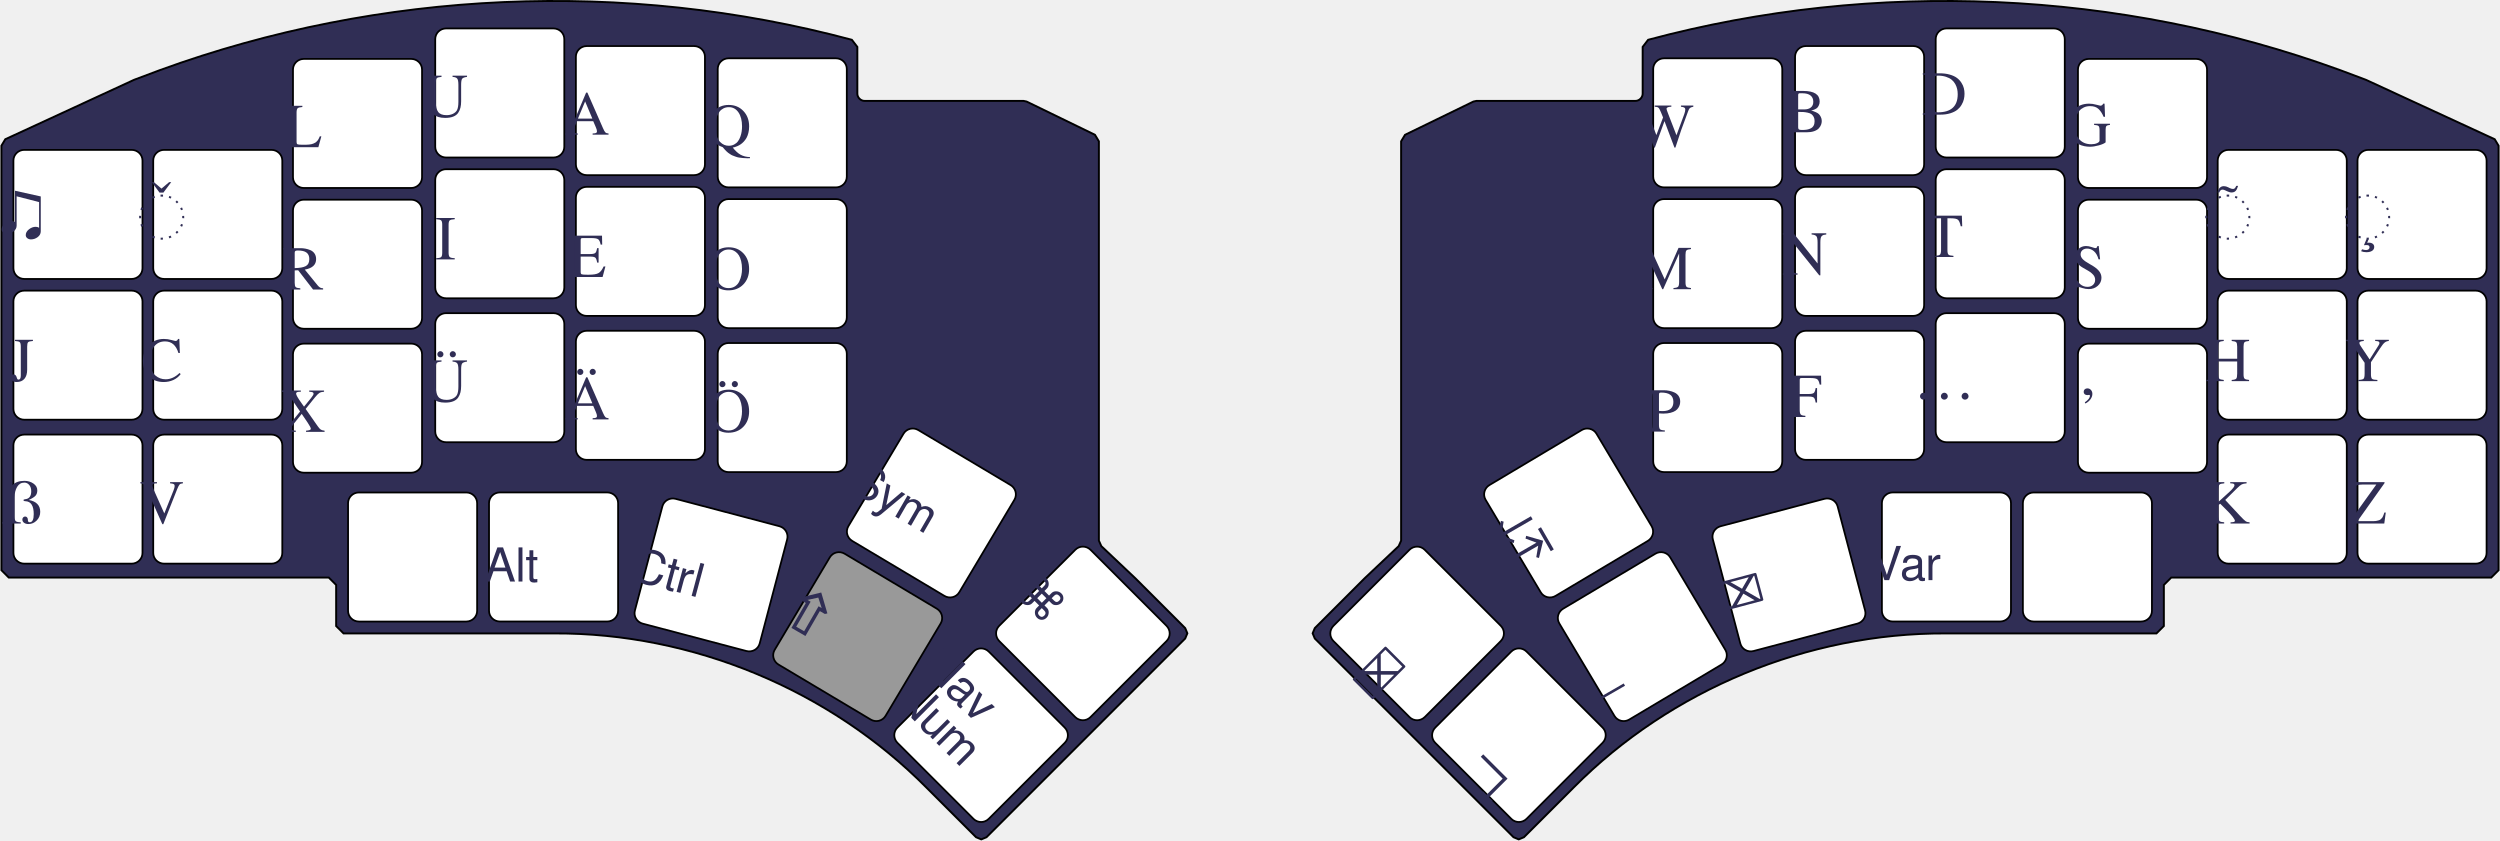
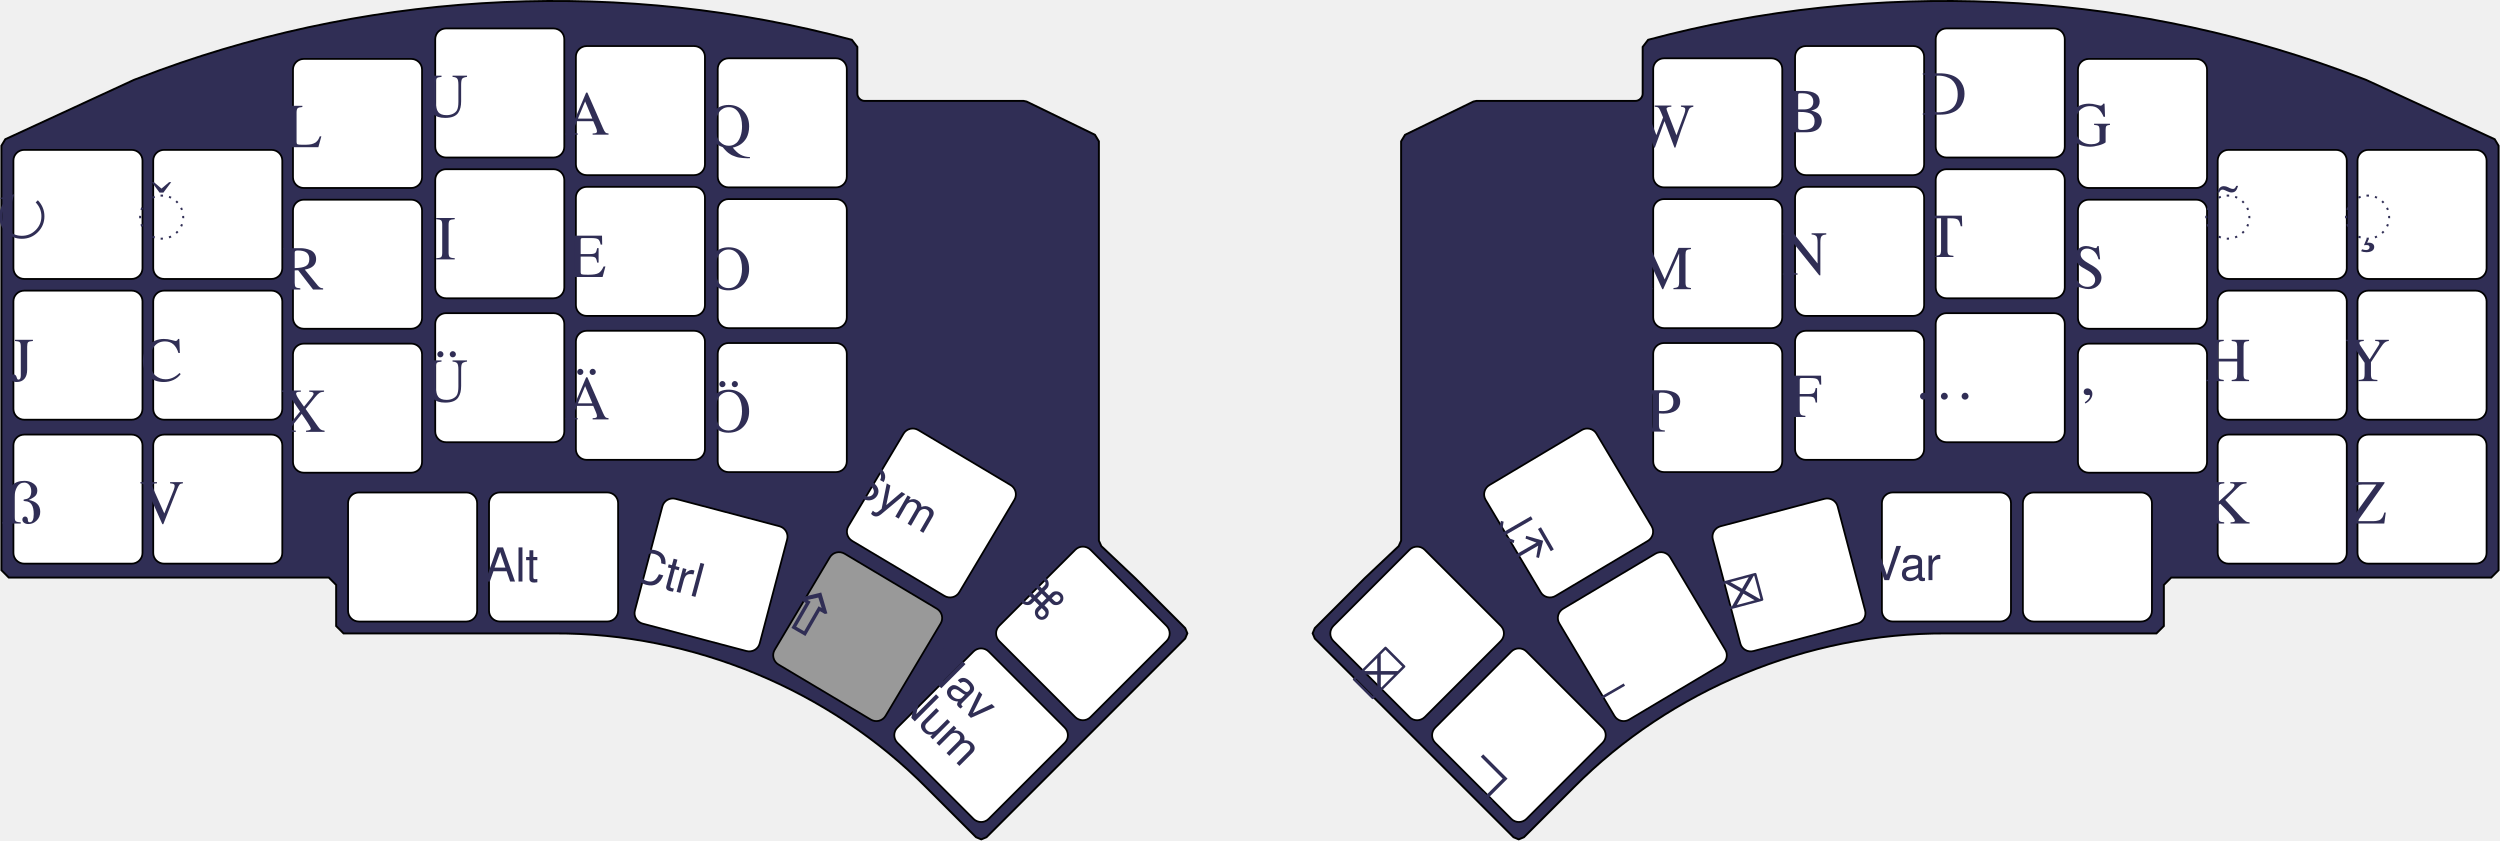
<svg xmlns="http://www.w3.org/2000/svg" viewBox="0 0 1281.106 430.683" width="33.896cm" height="11.395cm" version="1.1" id="svg72">
  <defs id="defs4">
    <marker id="DistanceX" orient="auto" refX="0" refY="0" style="overflow:visible">
      <path d="M 3,-3 -3,3 M 0,-5 V 5" style="stroke:#000000;stroke-width:0.5" id="path1" />
    </marker>
    <pattern id="Hatch" patternUnits="userSpaceOnUse" width="8" height="8" x="0" y="0">
      <path d="M8 4 l-4,4" stroke="#000000" stroke-width="0.25" linecap="square" id="path2" />
      <path d="M6 2 l-4,4" stroke="#000000" stroke-width="0.25" linecap="square" id="path3" />
      <path d="M4 0 l-4,4" stroke="#000000" stroke-width="0.25" linecap="square" id="path4" />
    </pattern>
    <symbol id="*MODEL_SPACE" />
    <symbol id="*PAPER_SPACE" />
  </defs>
  <g id="layer1" transform="translate(955.7768,-894.4584)">
    <path id="path64" style="fill:#302e55;fill-opacity:1;stroke:#000000" d="m 41.297,1219.052 c -70.712,-0.283 -140.885,28.783 -190.684,78.987 -8.485,8.485 -16.971,16.968 -25.456,25.453 l -2.673,1.109 -2.673,-1.109 -101.823,-101.822 -1.107,-2.673 1.107,-2.67 c 8.485,-8.484 16.97,-16.971 25.455,-25.458 l 17.511,-16.538 1.264,-2.821 1.4e-4,-4e-4 V 966.879 l 2.016,-3.343 35.043,-17.041 1.541,-0.328 h 81.401 c 2.024,0.049 3.829,-1.755 3.779,-3.78 V 918.502 l 2.809,-3.653 C 4.918,883.76 130.395,889.252 243.345,930.369 l 13.302,4.995 65.977,30.446 1.989,3.328 v 217.522 l 2.1e-4,2e-4 -3.779,3.78 H 156.856 l -3.78,3.781 v 21.051 l 1e-4,7e-4 -3.779,3.779 z" />
    <g id="layer2">
      <rect style="fill:#ffffff;stroke:#000000;stroke-width:0.92;stroke-opacity:1" id="rect72" width="66.142" height="66.142" x="252.322" y="1117.162" rx="5.563" ry="5.479" />
      <rect style="fill:#ffffff;stroke:#000000;stroke-width:0.92;stroke-opacity:1" id="rect73" width="66.142" height="66.142" x="252.322" y="1043.396" rx="5.563" ry="5.479" />
      <rect style="fill:#ffffff;stroke:#000000;stroke-width:0.92;stroke-opacity:1" id="rect74" width="66.142" height="66.142" x="252.322" y="971.261" rx="5.563" ry="5.479" />
      <rect style="fill:#ffffff;stroke:#000000;stroke-width:0.92;stroke-opacity:1" id="rect75" width="66.142" height="66.142" x="180.677" y="1117.162" rx="5.563" ry="5.479" />
      <rect style="fill:#ffffff;stroke:#000000;stroke-width:0.92;stroke-opacity:1" id="rect76" width="66.142" height="66.142" x="180.677" y="1043.396" rx="5.563" ry="5.479" />
      <rect style="fill:#ffffff;stroke:#000000;stroke-width:0.92;stroke-opacity:1" id="rect77" width="66.142" height="66.142" x="180.677" y="971.261" rx="5.563" ry="5.479" />
      <rect style="fill:#ffffff;stroke:#000000;stroke-width:0.92;stroke-opacity:1" id="rect78" width="66.142" height="66.142" x="109.061" y="1070.549" rx="5.563" ry="5.479" />
      <rect style="fill:#ffffff;stroke:#000000;stroke-width:0.92;stroke-opacity:1" id="rect79" width="66.142" height="66.142" x="109.061" y="996.784" rx="5.563" ry="5.479" />
      <rect style="fill:#ffffff;stroke:#000000;stroke-width:0.92;stroke-opacity:1" id="rect80" width="66.142" height="66.142" x="109.061" y="924.648" rx="5.563" ry="5.479" />
      <rect style="fill:#ffffff;stroke:#000000;stroke-width:0.92;stroke-opacity:1" id="rect81" width="66.142" height="66.142" x="36.163" y="1054.932" rx="5.563" ry="5.479" />
      <rect style="fill:#ffffff;stroke:#000000;stroke-width:0.92;stroke-opacity:1" id="rect82" width="66.142" height="66.142" x="36.163" y="981.166" rx="5.563" ry="5.479" />
      <rect style="fill:#ffffff;stroke:#000000;stroke-width:0.92;stroke-opacity:1" id="rect83" width="66.142" height="66.142" x="36.163" y="909.031" rx="5.563" ry="5.479" />
      <rect style="fill:#ffffff;stroke:#000000;stroke-width:0.92;stroke-opacity:1" id="rect84" width="66.142" height="66.142" x="-35.911" y="1063.967" rx="5.563" ry="5.479" />
      <rect style="fill:#ffffff;stroke:#000000;stroke-width:0.92;stroke-opacity:1" id="rect85" width="66.142" height="66.142" x="-35.911" y="990.202" rx="5.563" ry="5.479" />
      <rect style="fill:#ffffff;stroke:#000000;stroke-width:0.92;stroke-opacity:1" id="rect86" width="66.142" height="66.142" x="-35.911" y="918.066" rx="5.563" ry="5.479" />
      <rect style="fill:#ffffff;stroke:#000000;stroke-width:0.92;stroke-opacity:1" id="rect87" width="66.142" height="66.142" x="-108.604" y="1070.241" rx="5.563" ry="5.479" />
      <rect style="fill:#ffffff;stroke:#000000;stroke-width:0.92;stroke-opacity:1" id="rect88" width="66.142" height="66.142" x="-108.604" y="996.476" rx="5.563" ry="5.479" />
      <rect style="fill:#ffffff;stroke:#000000;stroke-width:0.92;stroke-opacity:1" id="rect89" width="66.142" height="66.142" x="-108.604" y="924.341" rx="5.563" ry="5.479" />
      <rect style="fill:#ffffff;stroke:#000000;stroke-width:0.92;stroke-opacity:1" id="rect90" width="66.142" height="66.142" x="80.835" y="1146.825" rx="5.563" ry="5.479" />
      <rect style="fill:#ffffff;stroke:#000000;stroke-width:0.92;stroke-opacity:1" id="rect91" width="66.142" height="66.142" x="8.595" y="1146.804" rx="5.563" ry="5.479" />
      <rect style="fill:#ffffff;stroke:#000000;stroke-width:0.92;stroke-opacity:1" id="rect97" width="66.142" height="66.142" x="-756.245" y="956.962" rx="5.563" ry="5.479" transform="rotate(-30.80289,-4.54e-5,-1.5015729e-6)" />
      <rect style="fill:#ffffff;stroke:#000000;stroke-width:0.92;stroke-opacity:1" id="rect98" width="66.142" height="66.142" x="-756.245" y="883.197" rx="5.563" ry="5.479" transform="rotate(-30.80289,-4.54e-5,-1.5015729e-6)" />
      <rect style="fill:#ffffff;stroke:#000000;stroke-width:0.92;stroke-opacity:1" id="rect100" width="66.142" height="66.142" x="-1057.519" y="740.217" rx="5.563" ry="5.479" transform="rotate(-45.00803,2.7067894e-6,1.0680611e-6)" />
      <rect style="fill:#ffffff;stroke:#000000;stroke-width:0.92;stroke-opacity:1" id="rect101" width="66.142" height="66.142" x="-1057.519" y="666.451" rx="5.563" ry="5.479" transform="rotate(-45.00803,2.7067894e-6,1.0680611e-6)" />
      <rect style="fill:#ffffff;stroke:#000000;stroke-width:0.92;stroke-opacity:1" id="rect102" width="66.142" height="66.142" x="-374.237" y="1106.686" rx="5.563" ry="5.479" transform="rotate(-14.78418,-4.0243595e-5,3.422599e-5)" />
    </g>
    <g id="layer3">
      <text xml:space="preserve" style="font-style:normal;font-variant:normal;font-weight:normal;font-stretch:normal;font-size:32px;line-height:1;font-family:FreeSerif;-inkscape-font-specification:FreeSerif;text-align:center;text-anchor:middle;fill:#302e55;fill-opacity:1;stroke:#000000;stroke-width:0.996;stroke-opacity:1" x="-74.872" y="969.726" id="text129">
        <tspan id="tspan129" x="-74.872" y="969.726" style="font-size:32px;fill-opacity:1;stroke:none;stroke-linejoin:bevel">W</tspan>
      </text>
      <text xml:space="preserve" style="font-style:normal;font-variant:normal;font-weight:normal;font-stretch:normal;font-size:32px;line-height:1;font-family:FreeSerif;-inkscape-font-specification:FreeSerif;text-align:center;text-anchor:middle;fill:#302e55;fill-opacity:1;stroke:#000000;stroke-width:0.996;stroke-opacity:1" x="-74.872" y="1042.675" id="text130">
        <tspan id="tspan130" x="-74.872" y="1042.675" style="font-size:32px;fill-opacity:1;stroke:none;stroke-linejoin:bevel">M</tspan>
      </text>
      <text xml:space="preserve" style="font-style:normal;font-variant:normal;font-weight:normal;font-stretch:normal;font-size:32px;line-height:1;font-family:FreeSerif;-inkscape-font-specification:FreeSerif;text-align:center;text-anchor:middle;fill:#302e55;fill-opacity:1;stroke:#000000;stroke-width:0.996;stroke-opacity:1" x="-74.872" y="1115.623" id="text131">
        <tspan id="tspan131" x="-74.872" y="1115.623" style="font-size:32px;fill-opacity:1;stroke:none;stroke-linejoin:bevel">P</tspan>
      </text>
      <text xml:space="preserve" style="font-style:normal;font-variant:normal;font-weight:normal;font-stretch:normal;font-size:32px;line-height:1;font-family:FreeSerif;-inkscape-font-specification:FreeSerif;text-align:center;text-anchor:middle;fill:#302e55;fill-opacity:1;stroke:#000000;stroke-width:0.996;stroke-opacity:1" x="-3.032" y="962.247" id="text132">
        <tspan id="tspan132" x="-3.032" y="962.247" style="font-size:32px;fill-opacity:1;stroke:none;stroke-linejoin:bevel">B</tspan>
      </text>
      <text xml:space="preserve" style="font-style:normal;font-variant:normal;font-weight:normal;font-stretch:normal;font-size:32px;line-height:1;font-family:FreeSerif;-inkscape-font-specification:FreeSerif;text-align:center;text-anchor:middle;fill:#302e55;fill-opacity:1;stroke:#000000;stroke-width:0.996;stroke-opacity:1" x="-3.032" y="1035.195" id="text133">
        <tspan id="tspan133" x="-3.032" y="1035.195" style="font-size:32px;fill-opacity:1;stroke:none;stroke-linejoin:bevel">N</tspan>
      </text>
      <text xml:space="preserve" style="font-style:normal;font-variant:normal;font-weight:normal;font-stretch:normal;font-size:32px;line-height:1;font-family:FreeSerif;-inkscape-font-specification:FreeSerif;text-align:center;text-anchor:middle;fill:#302e55;fill-opacity:1;stroke:#000000;stroke-width:0.996;stroke-opacity:1" x="-3.032" y="1108.144" id="text134">
        <tspan id="tspan134" x="-3.032" y="1108.144" style="font-size:32px;fill-opacity:1;stroke:none;stroke-linejoin:bevel">F</tspan>
      </text>
      <text xml:space="preserve" style="font-style:normal;font-variant:normal;font-weight:normal;font-stretch:normal;font-size:32px;line-height:1;font-family:FreeSerif;-inkscape-font-specification:FreeSerif;text-align:center;text-anchor:middle;fill:#302e55;fill-opacity:1;stroke:#000000;stroke-width:0.996;stroke-opacity:1" x="68.542" y="953.214" id="text135">
        <tspan id="tspan135" x="68.542" y="953.214" style="font-size:32px;fill-opacity:1;stroke:none;stroke-linejoin:bevel">D</tspan>
      </text>
      <text xml:space="preserve" style="font-style:normal;font-variant:normal;font-weight:normal;font-stretch:normal;font-size:32px;line-height:1;font-family:FreeSerif;-inkscape-font-specification:FreeSerif;text-align:center;text-anchor:middle;fill:#302e55;fill-opacity:1;stroke:#000000;stroke-width:0.996;stroke-opacity:1" x="68.542" y="1026.162" id="text136">
        <tspan id="tspan136" x="68.542" y="1026.162" style="font-size:32px;fill-opacity:1;stroke:none;stroke-linejoin:bevel">T</tspan>
      </text>
      <text xml:space="preserve" style="font-style:normal;font-variant:normal;font-weight:normal;font-stretch:normal;font-size:32px;line-height:1;font-family:FreeSerif;-inkscape-font-specification:FreeSerif;text-align:center;text-anchor:middle;fill:#302e55;fill-opacity:1;stroke:#000000;stroke-width:0.996;stroke-opacity:1" x="68.542" y="1099.111" id="text137">
        <tspan id="tspan137" x="68.542" y="1099.111" style="font-size:32px;fill-opacity:1;stroke:none;stroke-linejoin:bevel">…</tspan>
      </text>
      <text xml:space="preserve" style="font-style:normal;font-variant:normal;font-weight:normal;font-stretch:normal;font-size:32px;line-height:1;font-family:FreeSerif;-inkscape-font-specification:FreeSerif;text-align:center;text-anchor:middle;fill:#302e55;fill-opacity:1;stroke:#000000;stroke-width:0.996;stroke-opacity:1" x="142.242" y="969.206" id="text138">
        <tspan id="tspan138" x="142.242" y="969.206" style="font-size:32px;fill-opacity:1;stroke:none;stroke-linejoin:bevel">G</tspan>
      </text>
      <text xml:space="preserve" style="font-style:normal;font-variant:normal;font-weight:normal;font-stretch:normal;font-size:32px;line-height:1;font-family:FreeSerif;-inkscape-font-specification:FreeSerif;text-align:center;text-anchor:middle;fill:#302e55;fill-opacity:1;stroke:#000000;stroke-width:0.996;stroke-opacity:1" x="142.242" y="1042.155" id="text139">
        <tspan id="tspan139" x="142.242" y="1042.155" style="font-size:32px;fill-opacity:1;stroke:none;stroke-linejoin:bevel">S</tspan>
      </text>
      <text xml:space="preserve" style="font-style:normal;font-variant:normal;font-weight:normal;font-stretch:normal;font-size:32px;line-height:1;font-family:FreeSerif;-inkscape-font-specification:FreeSerif;text-align:center;text-anchor:middle;fill:#302e55;fill-opacity:1;stroke:#000000;stroke-width:0.996;stroke-opacity:1" x="142.242" y="1115.104" id="text140">
        <tspan id="tspan140" x="142.242" y="1115.104" style="font-size:32px;fill-opacity:1;stroke:none;stroke-linejoin:bevel">’</tspan>
      </text>
      <text xml:space="preserve" style="font-style:normal;font-variant:normal;font-weight:normal;font-stretch:normal;font-size:32px;line-height:1;font-family:FreeSerif;-inkscape-font-specification:FreeSerif;text-align:center;text-anchor:middle;fill:#302e55;fill-opacity:1;stroke:#000000;stroke-width:0.996;stroke-opacity:1" x="213.831" y="1016.826" id="text141">
        <tspan id="tspan141" x="213.831" y="1016.826" style="font-size:32px;fill-opacity:1;stroke:none;stroke-linejoin:bevel">◌̃</tspan>
      </text>
      <text xml:space="preserve" style="font-style:normal;font-variant:normal;font-weight:normal;font-stretch:normal;font-size:32px;line-height:1;font-family:FreeSerif;-inkscape-font-specification:FreeSerif;text-align:center;text-anchor:middle;fill:#302e55;fill-opacity:1;stroke:#000000;stroke-width:0.996;stroke-opacity:1" x="213.831" y="1089.775" id="text142">
        <tspan id="tspan142" x="213.831" y="1089.775" style="font-size:32px;fill-opacity:1;stroke:none;stroke-linejoin:bevel">H</tspan>
      </text>
      <text xml:space="preserve" style="font-style:normal;font-variant:normal;font-weight:normal;font-stretch:normal;font-size:32px;line-height:1;font-family:FreeSerif;-inkscape-font-specification:FreeSerif;text-align:center;text-anchor:middle;fill:#302e55;fill-opacity:1;stroke:#000000;stroke-width:0.996;stroke-opacity:1" x="213.831" y="1162.724" id="text143">
        <tspan id="tspan143" x="213.831" y="1162.724" style="font-size:32px;fill-opacity:1;stroke:none;stroke-linejoin:bevel">K</tspan>
      </text>
      <text xml:space="preserve" style="font-style:normal;font-variant:normal;font-weight:normal;font-stretch:normal;font-size:32px;line-height:1;font-family:FreeSerif;-inkscape-font-specification:FreeSerif;text-align:center;text-anchor:middle;fill:#302e55;fill-opacity:1;stroke:#000000;stroke-width:0.996;stroke-opacity:1" x="285.473" y="1016.826" id="text144">
        <tspan id="tspan144" x="285.473" y="1016.826" style="font-size:32px;fill-opacity:1;stroke:none;stroke-linejoin:bevel">◌̧</tspan>
      </text>
      <text xml:space="preserve" style="font-style:normal;font-variant:normal;font-weight:normal;font-stretch:normal;font-size:32px;line-height:1;font-family:FreeSerif;-inkscape-font-specification:FreeSerif;text-align:center;text-anchor:middle;fill:#302e55;fill-opacity:1;stroke:#000000;stroke-width:0.996;stroke-opacity:1" x="285.473" y="1089.775" id="text145">
        <tspan id="tspan145" x="285.473" y="1089.775" style="font-size:32px;fill-opacity:1;stroke:none;stroke-linejoin:bevel">Y</tspan>
      </text>
      <text xml:space="preserve" style="font-style:normal;font-variant:normal;font-weight:normal;font-stretch:normal;font-size:32px;line-height:1;font-family:FreeSerif;-inkscape-font-specification:FreeSerif;text-align:center;text-anchor:middle;fill:#302e55;fill-opacity:1;stroke:#000000;stroke-width:0.996;stroke-opacity:1" x="285.473" y="1162.724" id="text146">
        <tspan id="tspan146" x="285.473" y="1162.724" style="font-size:32px;fill-opacity:1;stroke:none;stroke-linejoin:bevel">Z</tspan>
      </text>
      <text xml:space="preserve" style="font-style:normal;font-variant:normal;font-weight:normal;font-stretch:normal;font-size:32px;line-height:1;font-family:FreeSerif;-inkscape-font-specification:FreeSerif;text-align:center;text-anchor:middle;fill:#302e55;fill-opacity:1;stroke:#000000;stroke-width:0.996;stroke-opacity:1" x="113.572" y="1191.866" id="text147">
        <tspan id="tspan147" x="113.572" y="1191.866" style="font-size:32px;fill-opacity:1;stroke:none;stroke-linejoin:bevel" />
      </text>
      <text xml:space="preserve" style="font-style:normal;font-variant:normal;font-weight:normal;font-stretch:normal;font-size:24px;line-height:1;font-family:FreeSans;-inkscape-font-specification:FreeSans;text-align:center;text-anchor:middle;fill:#302e55;fill-opacity:1;stroke:#000000;stroke-width:0.996;stroke-opacity:1" x="42.128" y="1191.735" id="text148">
        <tspan id="tspan148" x="42.128" y="1191.735" style="font-style:normal;font-variant:normal;font-weight:normal;font-stretch:normal;font-size:24px;font-family:FreeSans;-inkscape-font-specification:FreeSans;fill-opacity:1;stroke:none;stroke-linejoin:bevel">Var</tspan>
      </text>
      <text xml:space="preserve" style="font-style:normal;font-variant:normal;font-weight:normal;font-stretch:normal;font-size:32px;line-height:1;font-family:FreeSerif;-inkscape-font-specification:FreeSerif;text-align:center;text-anchor:middle;fill:#302e55;fill-opacity:1;stroke:#000000;stroke-width:0.996;stroke-opacity:1" x="-709.492" y="1013.67" id="text149" transform="rotate(-30,5.6941888e-6,1.0416908e-6)">
        <tspan id="tspan149" x="-709.492" y="1013.67" style="font-size:32px;fill-opacity:1;stroke:none;stroke-linejoin:bevel">_</tspan>
      </text>
      <text xml:space="preserve" style="font-style:normal;font-variant:normal;font-weight:normal;font-stretch:normal;font-size:32px;line-height:1;font-family:FreeSerif;-inkscape-font-specification:FreeSerif;text-align:center;text-anchor:middle;fill:#302e55;fill-opacity:1;stroke:#000000;stroke-width:0.996;stroke-opacity:1" x="-710.632" y="938.685" id="text152" transform="rotate(-30,5.6941888e-6,1.0416908e-6)">
        <tspan id="tspan152" x="-710.632" y="938.685" style="font-size:32px;fill-opacity:1;stroke:none;stroke-linejoin:bevel">↹</tspan>
      </text>
      <text xml:space="preserve" style="font-style:normal;font-variant:normal;font-weight:normal;font-stretch:normal;font-size:32px;line-height:1;font-family:FreeSerif;-inkscape-font-specification:FreeSerif;text-align:center;text-anchor:middle;fill:#302e55;fill-opacity:1;stroke:#000000;stroke-width:0.996;stroke-opacity:1" x="-346.006" y="1147.73" id="text160" transform="rotate(-15)">
        <tspan id="tspan160" x="-346.006" y="1147.73" style="font-size:32px;fill-opacity:1;stroke:none;stroke-linejoin:bevel">⌫</tspan>
      </text>
      <text xml:space="preserve" style="font-style:normal;font-variant:normal;font-weight:normal;font-stretch:normal;font-size:32px;line-height:1;font-family:FreeSerif;-inkscape-font-specification:FreeSerif;text-align:center;text-anchor:middle;fill:#302e55;fill-opacity:1;stroke:#000000;stroke-width:0.996;stroke-opacity:1" x="-1024.946" y="787.226" id="text161" transform="rotate(-45,9.0165756e-7,4.8071894e-6)">
        <tspan id="tspan161" x="-1024.946" y="787.226" style="font-size:32px;fill-opacity:1;stroke:none;stroke-linejoin:bevel">↵</tspan>
      </text>
      <text xml:space="preserve" style="font-style:normal;font-variant:normal;font-weight:normal;font-stretch:normal;font-size:32px;line-height:1;font-family:FreeSerif;-inkscape-font-specification:FreeSerif;text-align:center;text-anchor:middle;fill:#302e55;fill-opacity:1;stroke:#000000;stroke-width:0.996;stroke-opacity:1" x="-1024.439" y="707.568" id="text162" transform="rotate(-45)">
        <tspan id="tspan162" x="-1024.439" y="707.568" style="font-size:32px;fill-opacity:1;stroke:none;stroke-linejoin:bevel">⌧</tspan>
      </text>
    </g>
  </g>
  <g id="g211" transform="matrix(-1,0,0,1,325.3293,-894.4584)">
    <path id="path162" style="fill:#302e55;fill-opacity:1;stroke:#000000" d="m 41.297,1219.052 c -70.712,-0.283 -140.885,28.783 -190.684,78.987 -8.485,8.485 -16.971,16.968 -25.456,25.453 l -2.673,1.109 -2.673,-1.109 -101.823,-101.822 -1.107,-2.673 1.107,-2.67 c 8.485,-8.484 16.97,-16.971 25.455,-25.458 l 17.511,-16.538 1.264,-2.821 1.4e-4,-4e-4 V 966.879 l 2.016,-3.343 35.043,-17.041 1.541,-0.328 h 81.401 c 2.024,0.049 3.829,-1.755 3.779,-3.78 V 918.502 l 2.809,-3.653 C 4.918,883.76 130.395,889.252 243.345,930.369 l 13.302,4.995 65.977,30.446 1.989,3.328 v 217.522 l 2.1e-4,2e-4 -3.779,3.78 H 156.856 l -3.78,3.781 v 21.051 l 1e-4,7e-4 -3.779,3.779 z" />
    <g id="g186">
      <rect style="fill:#ffffff;stroke:#000000;stroke-width:0.92;stroke-opacity:1" id="rect162" width="66.142" height="66.142" x="252.322" y="1117.162" rx="5.563" ry="5.479" />
      <rect style="fill:#ffffff;stroke:#000000;stroke-width:0.92;stroke-opacity:1" id="rect163" width="66.142" height="66.142" x="252.322" y="1043.396" rx="5.563" ry="5.479" />
      <rect style="fill:#ffffff;stroke:#000000;stroke-width:0.92;stroke-opacity:1" id="rect164" width="66.142" height="66.142" x="252.322" y="971.261" rx="5.563" ry="5.479" />
      <rect style="fill:#ffffff;stroke:#000000;stroke-width:0.92;stroke-opacity:1" id="rect165" width="66.142" height="66.142" x="180.677" y="1117.162" rx="5.563" ry="5.479" />
      <rect style="fill:#ffffff;stroke:#000000;stroke-width:0.92;stroke-opacity:1" id="rect166" width="66.142" height="66.142" x="180.677" y="1043.396" rx="5.563" ry="5.479" />
      <rect style="fill:#ffffff;stroke:#000000;stroke-width:0.92;stroke-opacity:1" id="rect167" width="66.142" height="66.142" x="180.677" y="971.261" rx="5.563" ry="5.479" />
      <rect style="fill:#ffffff;stroke:#000000;stroke-width:0.92;stroke-opacity:1" id="rect168" width="66.142" height="66.142" x="109.061" y="1070.549" rx="5.563" ry="5.479" />
      <rect style="fill:#ffffff;stroke:#000000;stroke-width:0.92;stroke-opacity:1" id="rect169" width="66.142" height="66.142" x="109.061" y="996.784" rx="5.563" ry="5.479" />
      <rect style="fill:#ffffff;stroke:#000000;stroke-width:0.92;stroke-opacity:1" id="rect170" width="66.142" height="66.142" x="109.061" y="924.648" rx="5.563" ry="5.479" />
      <rect style="fill:#ffffff;stroke:#000000;stroke-width:0.92;stroke-opacity:1" id="rect171" width="66.142" height="66.142" x="36.163" y="1054.932" rx="5.563" ry="5.479" />
      <rect style="fill:#ffffff;stroke:#000000;stroke-width:0.92;stroke-opacity:1" id="rect172" width="66.142" height="66.142" x="36.163" y="981.166" rx="5.563" ry="5.479" />
      <rect style="fill:#ffffff;stroke:#000000;stroke-width:0.92;stroke-opacity:1" id="rect173" width="66.142" height="66.142" x="36.163" y="909.031" rx="5.563" ry="5.479" />
      <rect style="fill:#ffffff;stroke:#000000;stroke-width:0.92;stroke-opacity:1" id="rect174" width="66.142" height="66.142" x="-35.911" y="1063.967" rx="5.563" ry="5.479" />
      <rect style="fill:#ffffff;stroke:#000000;stroke-width:0.92;stroke-opacity:1" id="rect175" width="66.142" height="66.142" x="-35.911" y="990.202" rx="5.563" ry="5.479" />
      <rect style="fill:#ffffff;stroke:#000000;stroke-width:0.92;stroke-opacity:1" id="rect176" width="66.142" height="66.142" x="-35.911" y="918.066" rx="5.563" ry="5.479" />
      <rect style="fill:#ffffff;stroke:#000000;stroke-width:0.92;stroke-opacity:1" id="rect177" width="66.142" height="66.142" x="-108.604" y="1070.241" rx="5.563" ry="5.479" />
      <rect style="fill:#ffffff;stroke:#000000;stroke-width:0.92;stroke-opacity:1" id="rect178" width="66.142" height="66.142" x="-108.604" y="996.476" rx="5.563" ry="5.479" />
      <rect style="fill:#ffffff;stroke:#000000;stroke-width:0.92;stroke-opacity:1" id="rect179" width="66.142" height="66.142" x="-108.604" y="924.341" rx="5.563" ry="5.479" />
      <rect style="fill:#ffffff;stroke:#000000;stroke-width:0.92;stroke-opacity:1" id="rect180" width="66.142" height="66.142" x="80.835" y="1146.825" rx="5.563" ry="5.479" />
      <rect style="fill:#ffffff;stroke:#000000;stroke-width:0.92;stroke-opacity:1" id="rect181" width="66.142" height="66.142" x="8.595" y="1146.804" rx="5.563" ry="5.479" />
      <rect style="fill:#999999;stroke:#000000;stroke-width:0.92;stroke-opacity:1" id="rect182" width="66.142" height="66.142" x="-756.245" y="956.962" rx="5.563" ry="5.479" transform="rotate(-30.80289,-4.54e-5,-1.5015729e-6)" />
      <rect style="fill:#ffffff;stroke:#000000;stroke-width:0.92;stroke-opacity:1" id="rect183" width="66.142" height="66.142" x="-756.245" y="883.197" rx="5.563" ry="5.479" transform="rotate(-30.80289,-4.54e-5,-1.5015729e-6)" />
      <rect style="fill:#ffffff;stroke:#000000;stroke-width:0.92;stroke-opacity:1" id="rect184" width="66.142" height="66.142" x="-1057.519" y="740.217" rx="5.563" ry="5.479" transform="rotate(-45.00803,2.7067894e-6,1.0680611e-6)" />
      <rect style="fill:#ffffff;stroke:#000000;stroke-width:0.92;stroke-opacity:1" id="rect185" width="66.142" height="66.142" x="-1057.519" y="666.451" rx="5.563" ry="5.479" transform="rotate(-45.00803,2.7067894e-6,1.0680611e-6)" />
      <rect style="fill:#ffffff;stroke:#000000;stroke-width:0.92;stroke-opacity:1" id="rect186" width="66.142" height="66.142" x="-374.237" y="1106.686" rx="5.563" ry="5.479" transform="rotate(-14.78418,-4.0243595e-5,3.422599e-5)" />
    </g>
    <g id="layer4" transform="translate(1.474411)">
      <text xml:space="preserve" style="font-style:normal;font-variant:normal;font-weight:normal;font-stretch:normal;font-size:32px;line-height:1;font-family:FreeSerif;-inkscape-font-specification:FreeSerif;text-align:center;text-anchor:middle;fill:#302e55;fill-opacity:1;stroke:#000000;stroke-width:0.996;stroke-opacity:1" x="-915.123" y="1016.826" id="text211" transform="matrix(-1,0,0,1,-630.4476,0)">
-         <tspan id="tspan211" x="-915.123" y="1016.826" style="font-size:32px;fill-opacity:1;stroke:none;stroke-linejoin:bevel">♫</tspan>
+         <tspan id="tspan211" x="-915.123" y="1016.826" style="font-size:32px;fill-opacity:1;stroke:none;stroke-linejoin:bevel">↻</tspan>
      </text>
      <text xml:space="preserve" style="font-style:normal;font-variant:normal;font-weight:normal;font-stretch:normal;font-size:32px;line-height:1;font-family:FreeSerif;-inkscape-font-specification:FreeSerif;text-align:center;text-anchor:middle;fill:#302e55;fill-opacity:1;stroke:#000000;stroke-width:0.996;stroke-opacity:1" x="-915.123" y="1089.775" id="text212" transform="matrix(-1,0,0,1,-630.4476,0)">
        <tspan id="tspan212" x="-915.123" y="1089.775" style="font-size:32px;fill-opacity:1;stroke:none;stroke-linejoin:bevel">J</tspan>
      </text>
      <text xml:space="preserve" style="font-style:normal;font-variant:normal;font-weight:normal;font-stretch:normal;font-size:32px;line-height:1;font-family:FreeSerif;-inkscape-font-specification:FreeSerif;text-align:center;text-anchor:middle;fill:#302e55;fill-opacity:1;stroke:#000000;stroke-width:0.996;stroke-opacity:1" x="-915.123" y="1162.724" id="text213" transform="matrix(-1,0,0,1,-630.4476,0)">
        <tspan id="tspan213" x="-915.123" y="1162.724" style="font-size:32px;fill-opacity:1;stroke:none;stroke-linejoin:bevel">ẞ</tspan>
      </text>
      <text xml:space="preserve" style="font-style:normal;font-variant:normal;font-weight:normal;font-stretch:normal;font-size:32px;line-height:1;font-family:FreeSerif;-inkscape-font-specification:FreeSerif;text-align:center;text-anchor:middle;fill:#302e55;fill-opacity:1;stroke:#000000;stroke-width:0.996;stroke-opacity:1" x="-843.481" y="1016.826" id="text214" transform="matrix(-1,0,0,1,-630.4476,0)">
        <tspan id="tspan214" x="-843.481" y="1016.826" style="font-size:32px;fill-opacity:1;stroke:none;stroke-linejoin:bevel">◌̌</tspan>
      </text>
      <text xml:space="preserve" style="font-style:normal;font-variant:normal;font-weight:normal;font-stretch:normal;font-size:32px;line-height:1;font-family:FreeSerif;-inkscape-font-specification:FreeSerif;text-align:center;text-anchor:middle;fill:#302e55;fill-opacity:1;stroke:#000000;stroke-width:0.996;stroke-opacity:1" x="-843.481" y="1089.775" id="text215" transform="matrix(-1,0,0,1,-630.4476,0)">
        <tspan id="tspan215" x="-843.481" y="1089.775" style="font-size:32px;fill-opacity:1;stroke:none;stroke-linejoin:bevel">C</tspan>
      </text>
      <text xml:space="preserve" style="font-style:normal;font-variant:normal;font-weight:normal;font-stretch:normal;font-size:32px;line-height:1;font-family:FreeSerif;-inkscape-font-specification:FreeSerif;text-align:center;text-anchor:middle;fill:#302e55;fill-opacity:1;stroke:#000000;stroke-width:0.996;stroke-opacity:1" x="-843.481" y="1162.724" id="text216" transform="matrix(-1,0,0,1,-630.4476,0)">
        <tspan id="tspan216" x="-843.481" y="1162.724" style="font-size:32px;fill-opacity:1;stroke:none;stroke-linejoin:bevel">V</tspan>
      </text>
      <text xml:space="preserve" style="font-style:normal;font-variant:normal;font-weight:normal;font-stretch:normal;font-size:32px;line-height:1;font-family:FreeSerif;-inkscape-font-specification:FreeSerif;text-align:center;text-anchor:middle;fill:#302e55;fill-opacity:1;stroke:#000000;stroke-width:0.996;stroke-opacity:1" x="-140.642" y="969.873" id="text217" transform="scale(-1,1)">
        <tspan id="tspan217" x="-140.642" y="969.873" style="font-size:32px;fill-opacity:1;stroke:none;stroke-linejoin:bevel">L</tspan>
      </text>
      <text xml:space="preserve" style="font-style:normal;font-variant:normal;font-weight:normal;font-stretch:normal;font-size:32px;line-height:1;font-family:FreeSerif;-inkscape-font-specification:FreeSerif;text-align:center;text-anchor:middle;fill:#302e55;fill-opacity:1;stroke:#000000;stroke-width:0.996;stroke-opacity:1" x="-140.642" y="1042.821" id="text218" transform="scale(-1,1)">
        <tspan id="tspan218" x="-140.642" y="1042.821" style="font-size:32px;fill-opacity:1;stroke:none;stroke-linejoin:bevel">R</tspan>
      </text>
      <text xml:space="preserve" style="font-style:normal;font-variant:normal;font-weight:normal;font-stretch:normal;font-size:32px;line-height:1;font-family:FreeSerif;-inkscape-font-specification:FreeSerif;text-align:center;text-anchor:middle;fill:#302e55;fill-opacity:1;stroke:#000000;stroke-width:0.996;stroke-opacity:1" x="-140.642" y="1115.77" id="text219" transform="scale(-1,1)">
        <tspan id="tspan219" x="-140.642" y="1115.77" style="font-size:32px;fill-opacity:1;stroke:none;stroke-linejoin:bevel">X</tspan>
      </text>
      <text xml:space="preserve" style="font-style:normal;font-variant:normal;font-weight:normal;font-stretch:normal;font-size:32px;line-height:1;font-family:FreeSerif;-inkscape-font-specification:FreeSerif;text-align:center;text-anchor:middle;fill:#302e55;fill-opacity:1;stroke:#000000;stroke-width:0.996;stroke-opacity:1" x="-67.597" y="954.429" id="text220" transform="scale(-1,1)">
        <tspan id="tspan220" x="-67.597" y="954.429" style="font-size:32px;fill-opacity:1;stroke:none;stroke-linejoin:bevel">U</tspan>
      </text>
      <text xml:space="preserve" style="font-style:normal;font-variant:normal;font-weight:normal;font-stretch:normal;font-size:32px;line-height:1;font-family:FreeSerif;-inkscape-font-specification:FreeSerif;text-align:center;text-anchor:middle;fill:#302e55;fill-opacity:1;stroke:#000000;stroke-width:0.996;stroke-opacity:1" x="-67.597" y="1027.378" id="text221" transform="scale(-1,1)">
        <tspan id="tspan221" x="-67.597" y="1027.378" style="font-size:32px;fill-opacity:1;stroke:none;stroke-linejoin:bevel">I</tspan>
      </text>
      <text xml:space="preserve" style="font-style:normal;font-variant:normal;font-weight:normal;font-stretch:normal;font-size:32px;line-height:1;font-family:FreeSerif;-inkscape-font-specification:FreeSerif;text-align:center;text-anchor:middle;fill:#302e55;fill-opacity:1;stroke:#000000;stroke-width:0.996;stroke-opacity:1" x="-67.597" y="1100.327" id="text222" transform="scale(-1,1)">
        <tspan id="tspan222" x="-67.597" y="1100.327" style="font-size:32px;fill-opacity:1;stroke:none;stroke-linejoin:bevel">Ü</tspan>
      </text>
      <text xml:space="preserve" style="font-style:normal;font-variant:normal;font-weight:normal;font-stretch:normal;font-size:32px;line-height:1;font-family:FreeSerif;-inkscape-font-specification:FreeSerif;text-align:center;text-anchor:middle;fill:#302e55;fill-opacity:1;stroke:#000000;stroke-width:0.996;stroke-opacity:1" x="4.926" y="963.47" id="text223" transform="scale(-1,1)">
        <tspan id="tspan223" x="4.926" y="963.47" style="font-size:32px;fill-opacity:1;stroke:none;stroke-linejoin:bevel">A</tspan>
      </text>
      <text xml:space="preserve" style="font-style:normal;font-variant:normal;font-weight:normal;font-stretch:normal;font-size:32px;line-height:1;font-family:FreeSerif;-inkscape-font-specification:FreeSerif;text-align:center;text-anchor:middle;fill:#302e55;fill-opacity:1;stroke:#000000;stroke-width:0.996;stroke-opacity:1" x="4.926" y="1036.419" id="text224" transform="scale(-1,1)">
        <tspan id="tspan224" x="4.926" y="1036.419" style="font-size:32px;fill-opacity:1;stroke:none;stroke-linejoin:bevel">E</tspan>
      </text>
      <text xml:space="preserve" style="font-style:normal;font-variant:normal;font-weight:normal;font-stretch:normal;font-size:32px;line-height:1;font-family:FreeSerif;-inkscape-font-specification:FreeSerif;text-align:center;text-anchor:middle;fill:#302e55;fill-opacity:1;stroke:#000000;stroke-width:0.996;stroke-opacity:1" x="4.926" y="1109.368" id="text225" transform="scale(-1,1)">
        <tspan id="tspan225" x="4.926" y="1109.368" style="font-size:32px;fill-opacity:1;stroke:none;stroke-linejoin:bevel">Ä</tspan>
      </text>
      <text xml:space="preserve" style="font-style:normal;font-variant:normal;font-weight:normal;font-stretch:normal;font-size:32px;line-height:1;font-family:FreeSerif;-inkscape-font-specification:FreeSerif;text-align:center;text-anchor:middle;fill:#302e55;fill-opacity:1;stroke:#000000;stroke-width:0.996;stroke-opacity:1" x="77.555" y="969.856" id="text226" transform="scale(-1,1)">
        <tspan id="tspan226" x="77.555" y="969.856" style="font-size:32px;fill-opacity:1;stroke:none;stroke-linejoin:bevel">Q</tspan>
      </text>
      <text xml:space="preserve" style="font-style:normal;font-variant:normal;font-weight:normal;font-stretch:normal;font-size:32px;line-height:1;font-family:FreeSerif;-inkscape-font-specification:FreeSerif;text-align:center;text-anchor:middle;fill:#302e55;fill-opacity:1;stroke:#000000;stroke-width:0.996;stroke-opacity:1" x="77.555" y="1042.805" id="text227" transform="scale(-1,1)">
        <tspan id="tspan227" x="77.555" y="1042.805" style="font-size:32px;fill-opacity:1;stroke:none;stroke-linejoin:bevel">O</tspan>
      </text>
      <text xml:space="preserve" style="font-style:normal;font-variant:normal;font-weight:normal;font-stretch:normal;font-size:32px;line-height:1;font-family:FreeSerif;-inkscape-font-specification:FreeSerif;text-align:center;text-anchor:middle;fill:#302e55;fill-opacity:1;stroke:#000000;stroke-width:0.996;stroke-opacity:1" x="77.555" y="1115.754" id="text228" transform="scale(-1,1)">
        <tspan id="tspan228" x="77.555" y="1115.754" style="font-size:32px;fill-opacity:1;stroke:none;stroke-linejoin:bevel">Ö</tspan>
      </text>
      <text xml:space="preserve" style="font-style:normal;font-variant:normal;font-weight:normal;font-stretch:normal;font-size:32px;line-height:1;font-family:FreeSerif;-inkscape-font-specification:FreeSerif;text-align:center;text-anchor:middle;fill:#302e55;fill-opacity:1;stroke:#000000;stroke-width:0.996;stroke-opacity:1" x="-112.437" y="1192.456" id="text229" transform="scale(-1,1)">
        <tspan id="tspan229" x="-112.437" y="1192.456" style="font-size:32px;fill-opacity:1;stroke:none;stroke-linejoin:bevel" />
      </text>
      <text xml:space="preserve" style="font-style:normal;font-variant:normal;font-weight:normal;font-stretch:normal;font-size:24px;line-height:1;font-family:FreeSans;-inkscape-font-specification:FreeSans;text-align:center;text-anchor:middle;fill:#302e55;fill-opacity:1;stroke:#000000;stroke-width:0.996;stroke-opacity:1" x="-40.794" y="1192.456" id="text230" transform="scale(-1,1)">
        <tspan id="tspan230" x="-40.794" y="1192.456" style="fill-opacity:1;stroke:none;stroke-linejoin:bevel;-inkscape-font-specification:FreeSans;font-family:FreeSans;font-weight:normal;font-style:normal;font-stretch:normal;font-variant:normal;font-size:24px">Alt</tspan>
      </text>
      <text xml:space="preserve" style="font-style:normal;font-variant:normal;font-weight:normal;font-stretch:normal;font-size:24px;line-height:1;font-family:FreeSans;-inkscape-font-specification:FreeSans;text-align:center;text-anchor:middle;fill:#302e55;fill-opacity:1;stroke:#000000;stroke-width:0.996;stroke-opacity:1" x="346.502" y="1151.024" id="text243" transform="matrix(-0.9659258,0.258819,0.258819,0.9659258,0,0)">
        <tspan id="tspan243" x="346.502" y="1151.024" style="fill-opacity:1;stroke:none;stroke-linejoin:bevel;-inkscape-font-specification:FreeSans;font-family:FreeSans;font-weight:normal;font-style:normal;font-stretch:normal;font-variant:normal;font-size:24px">Ctrl</tspan>
      </text>
      <text xml:space="preserve" style="font-style:normal;font-variant:normal;font-weight:normal;font-stretch:normal;font-size:32px;line-height:1;font-family:FreeSerif;-inkscape-font-specification:FreeSerif;text-align:center;text-anchor:middle;fill:#302e55;fill-opacity:1;stroke:#000000;stroke-width:0.996;stroke-opacity:1" x="711.051" y="1012.44" id="text244" transform="matrix(-0.8660254,0.5,0.5,0.8660254,0,0)">
        <tspan id="tspan244" x="711.051" y="1012.44" style="font-size:32px;fill-opacity:1;stroke:none;stroke-linejoin:bevel">⇧</tspan>
      </text>
      <text xml:space="preserve" style="font-style:normal;font-variant:normal;font-weight:normal;font-stretch:normal;font-size:24px;line-height:1;font-family:FreeSans;-inkscape-font-specification:FreeSans;text-align:center;text-anchor:middle;fill:#302e55;fill-opacity:1;stroke:#000000;stroke-width:0.996;stroke-opacity:1" x="712.323" y="936.452" id="text245" transform="matrix(-0.8660254,0.5,0.5,0.8660254,0,0)">
        <tspan id="tspan245" x="712.323" y="936.452" style="fill-opacity:1;stroke:none;stroke-linejoin:bevel;-inkscape-font-specification:FreeSans;font-family:FreeSans;font-weight:normal;font-style:normal;font-stretch:normal;font-variant:normal;font-size:24px">Sym</tspan>
      </text>
      <text xml:space="preserve" style="font-style:normal;font-variant:normal;font-weight:normal;font-stretch:normal;font-size:32px;line-height:1;font-family:FreeSerif;-inkscape-font-specification:FreeSerif;text-align:center;text-anchor:middle;fill:#302e55;fill-opacity:1;stroke:#000000;stroke-width:0.996;stroke-opacity:1" x="1025.742" y="711.219" id="text246" transform="matrix(-0.7071068,0.7071068,0.7071068,0.7071068,0,0)">
        <tspan id="tspan246" x="1025.742" y="711.219" style="font-size:32px;fill-opacity:1;stroke:none;stroke-linejoin:bevel">⌘</tspan>
      </text>
      <text xml:space="preserve" style="font-style:normal;font-variant:normal;font-weight:normal;font-stretch:normal;font-size:24px;line-height:0.9;font-family:FreeSerif;-inkscape-font-specification:FreeSerif;text-align:center;text-anchor:middle;fill:#302e55;fill-opacity:1;stroke:#000000;stroke-width:0.996;stroke-opacity:1" x="1026.423" y="769.791" id="text247" transform="matrix(-0.7071068,0.7071068,0.7071068,0.7071068,0,0)">
        <tspan id="tspan247" x="1026.423" y="769.791" style="font-style:normal;font-variant:normal;font-weight:normal;font-stretch:normal;font-size:24px;font-family:FreeSans;-inkscape-font-specification:FreeSans;fill-opacity:1;stroke:none;stroke-linejoin:bevel;line-height:0.9">Nav</tspan>
        <tspan x="1026.423" y="791.391" style="font-style:normal;font-variant:normal;font-weight:normal;font-stretch:normal;font-size:24px;font-family:FreeSans;-inkscape-font-specification:FreeSans;fill-opacity:1;stroke:none;stroke-linejoin:bevel;line-height:0.9" id="tspan1">Num</tspan>
      </text>
    </g>
  </g>
</svg>
